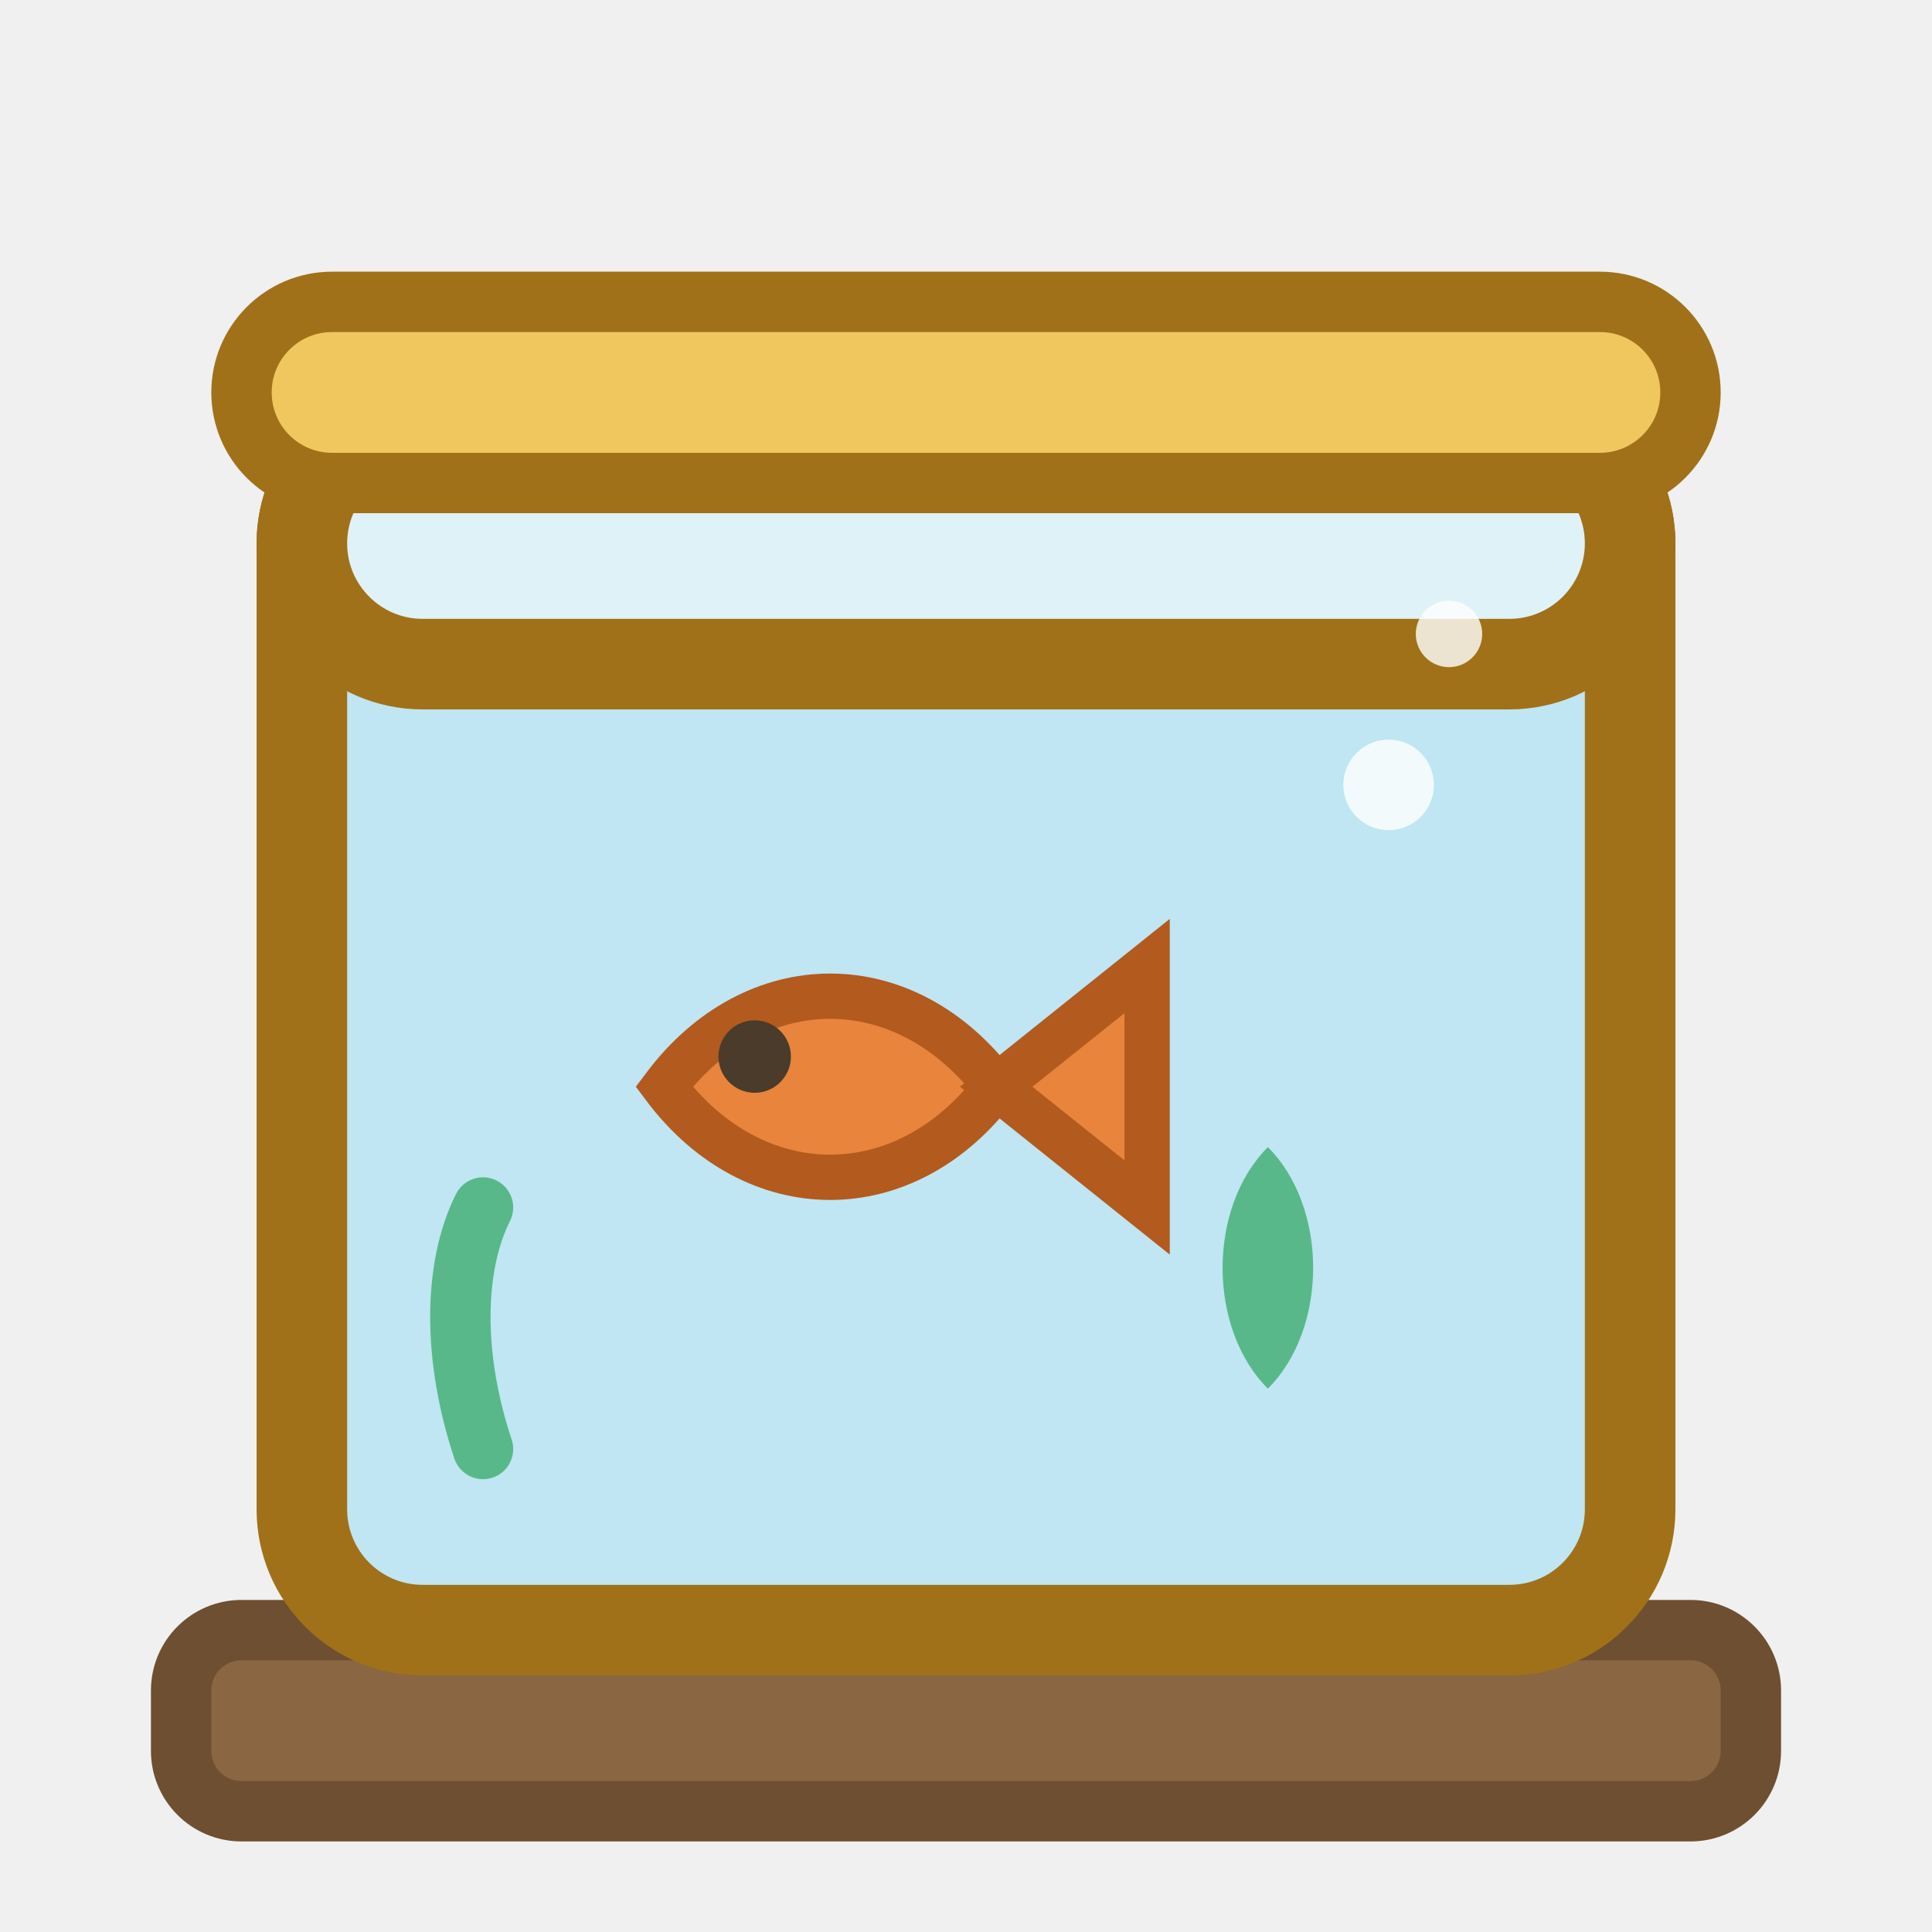
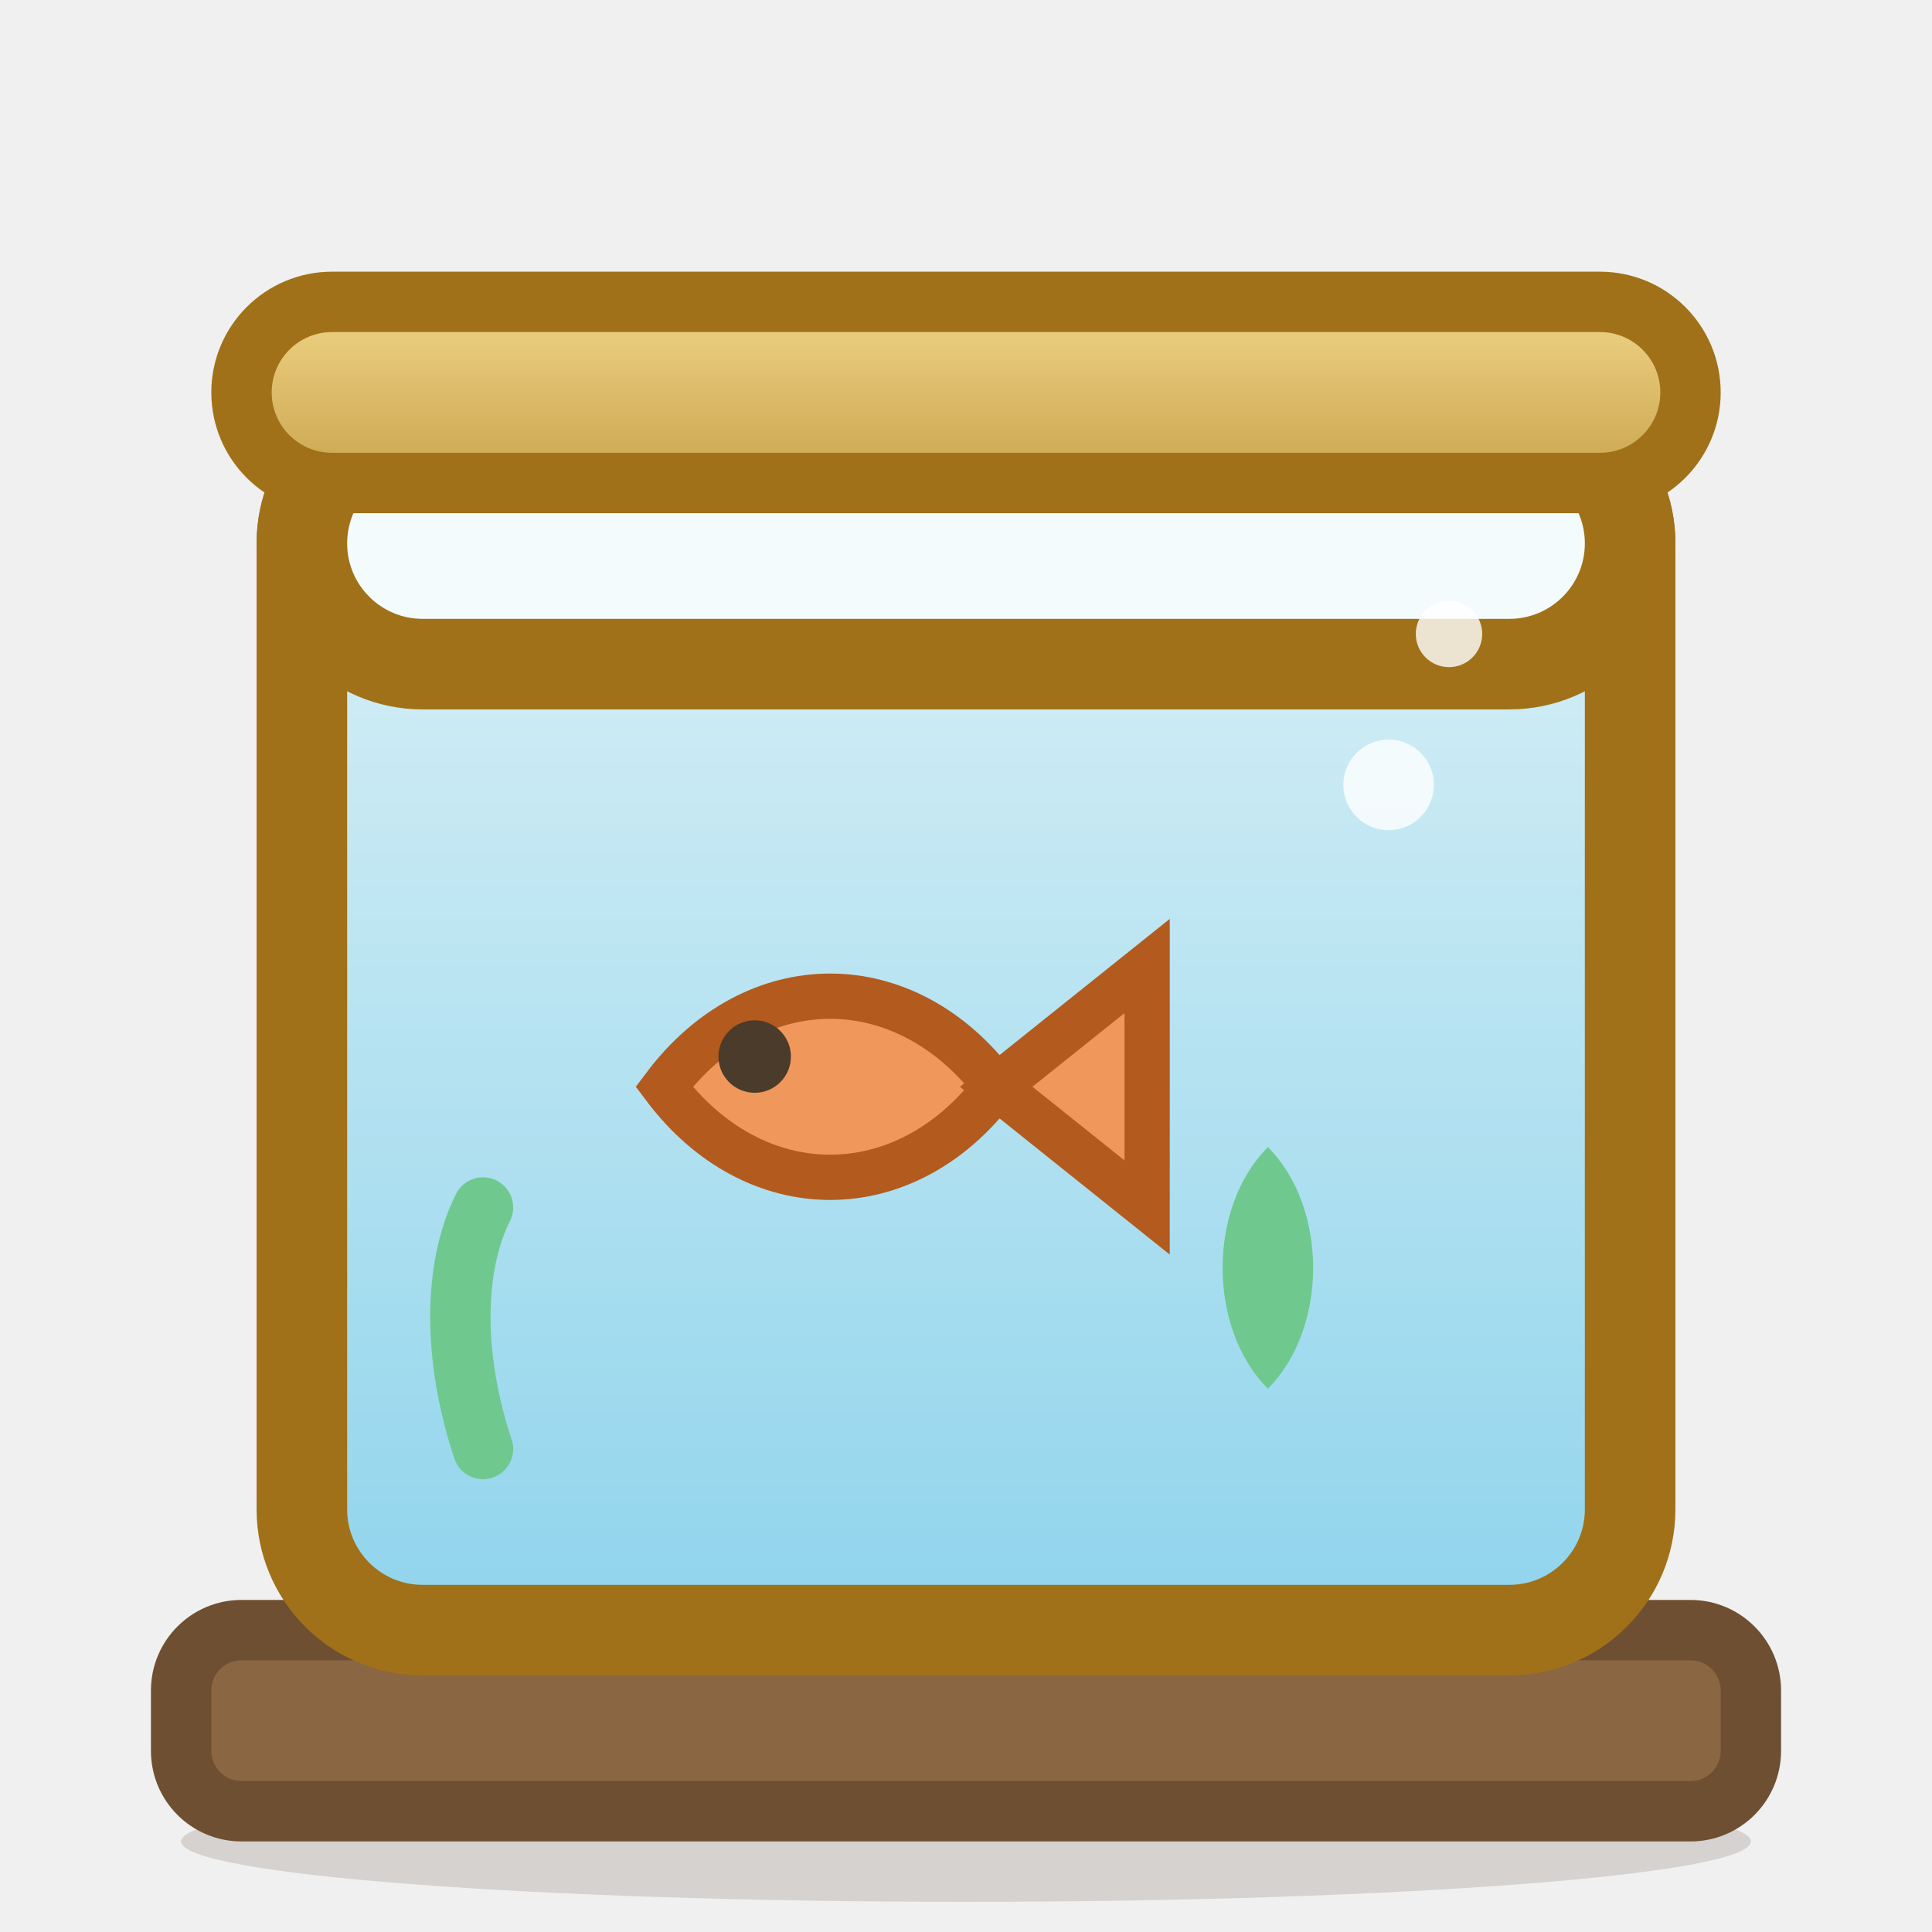
<svg xmlns="http://www.w3.org/2000/svg" width="64" height="64" viewBox="0 0 64 64">
+   <defs>
+     <linearGradient id="aq_water" x1="0" y1="0" x2="0" y2="1">
+       <stop offset="0%" stop-color="#dff2f7" />
+       <stop offset="100%" stop-color="#8fd4ec" />
+     </linearGradient>
+     <linearGradient id="aq_gold" x1="0" y1="0" x2="0" y2="1">
+       <stop offset="0%" stop-color="#f0d488" />
+       <stop offset="100%" stop-color="#c9a44c" />
+     </linearGradient>
+   </defs>
+   <ellipse cx="32" cy="61" rx="26" ry="2" fill="#3a2a1c" opacity="0.15" />
  <rect x="6" y="54" width="52" height="6" rx="2" fill="#8a6642" stroke="#6e4f31" stroke-width="2" />
-   <rect x="10" y="14" width="44" height="40" rx="4" fill="#bfe6f2" stroke="#a07118" stroke-width="3" />
-   <rect x="10" y="14" width="44" height="8" rx="4" fill="#dff2f7" stroke="#a07118" stroke-width="3" />
-   <rect x="8" y="10" width="48" height="6" rx="3" fill="#f0c75e" stroke="#a07118" stroke-width="2" />
-   <path d="M 22 36 C 25 32 30 32 33 36 C 30 40 25 40 22 36 Z" fill="#e8843c" stroke="#b35a1e" stroke-width="1.5" />
-   <path d="M 33 36 L 38 32 L 38 40 Z" fill="#e8843c" stroke="#b35a1e" stroke-width="1.5" />
+   <rect x="10" y="14" width="44" height="40" rx="4" fill="url(#aq_water)" stroke="#a07118" stroke-width="3" />
+   <rect x="10" y="14" width="44" height="8" rx="4" fill="#f3fbfd" stroke="#a07118" stroke-width="3" />
+   <rect x="8" y="10" width="48" height="6" rx="3" fill="url(#aq_gold)" stroke="#a07118" stroke-width="2" />
+   <path d="M 22 36 C 25 32 30 32 33 36 C 30 40 25 40 22 36 Z" fill="#f0985c" stroke="#b35a1e" stroke-width="1.5" />
+   <path d="M 33 36 L 38 32 L 38 40 Z" fill="#f0985c" stroke="#b35a1e" stroke-width="1.5" />
  <circle cx="25" cy="35" r="1.2" fill="#4a3b2a" />
-   <path d="M 42 46 C 40 44 40 40 42 38 C 44 40 44 44 42 46 Z" fill="#58b88a" />
-   <path d="M 16 48 C 15 45 15 42 16 40" fill="none" stroke="#58b88a" stroke-width="2" stroke-linecap="round" />
+   <path d="M 42 46 C 40 44 40 40 42 38 C 44 40 44 44 42 46 Z" fill="#6fc98f" />
+   <path d="M 16 48 C 15 45 15 42 16 40" fill="none" stroke="#6fc98f" stroke-width="2" stroke-linecap="round" />
  <circle cx="46" cy="26" r="1.5" fill="#ffffff" opacity="0.8" />
  <circle cx="48" cy="21" r="1.1" fill="#ffffff" opacity="0.8" />
</svg>
